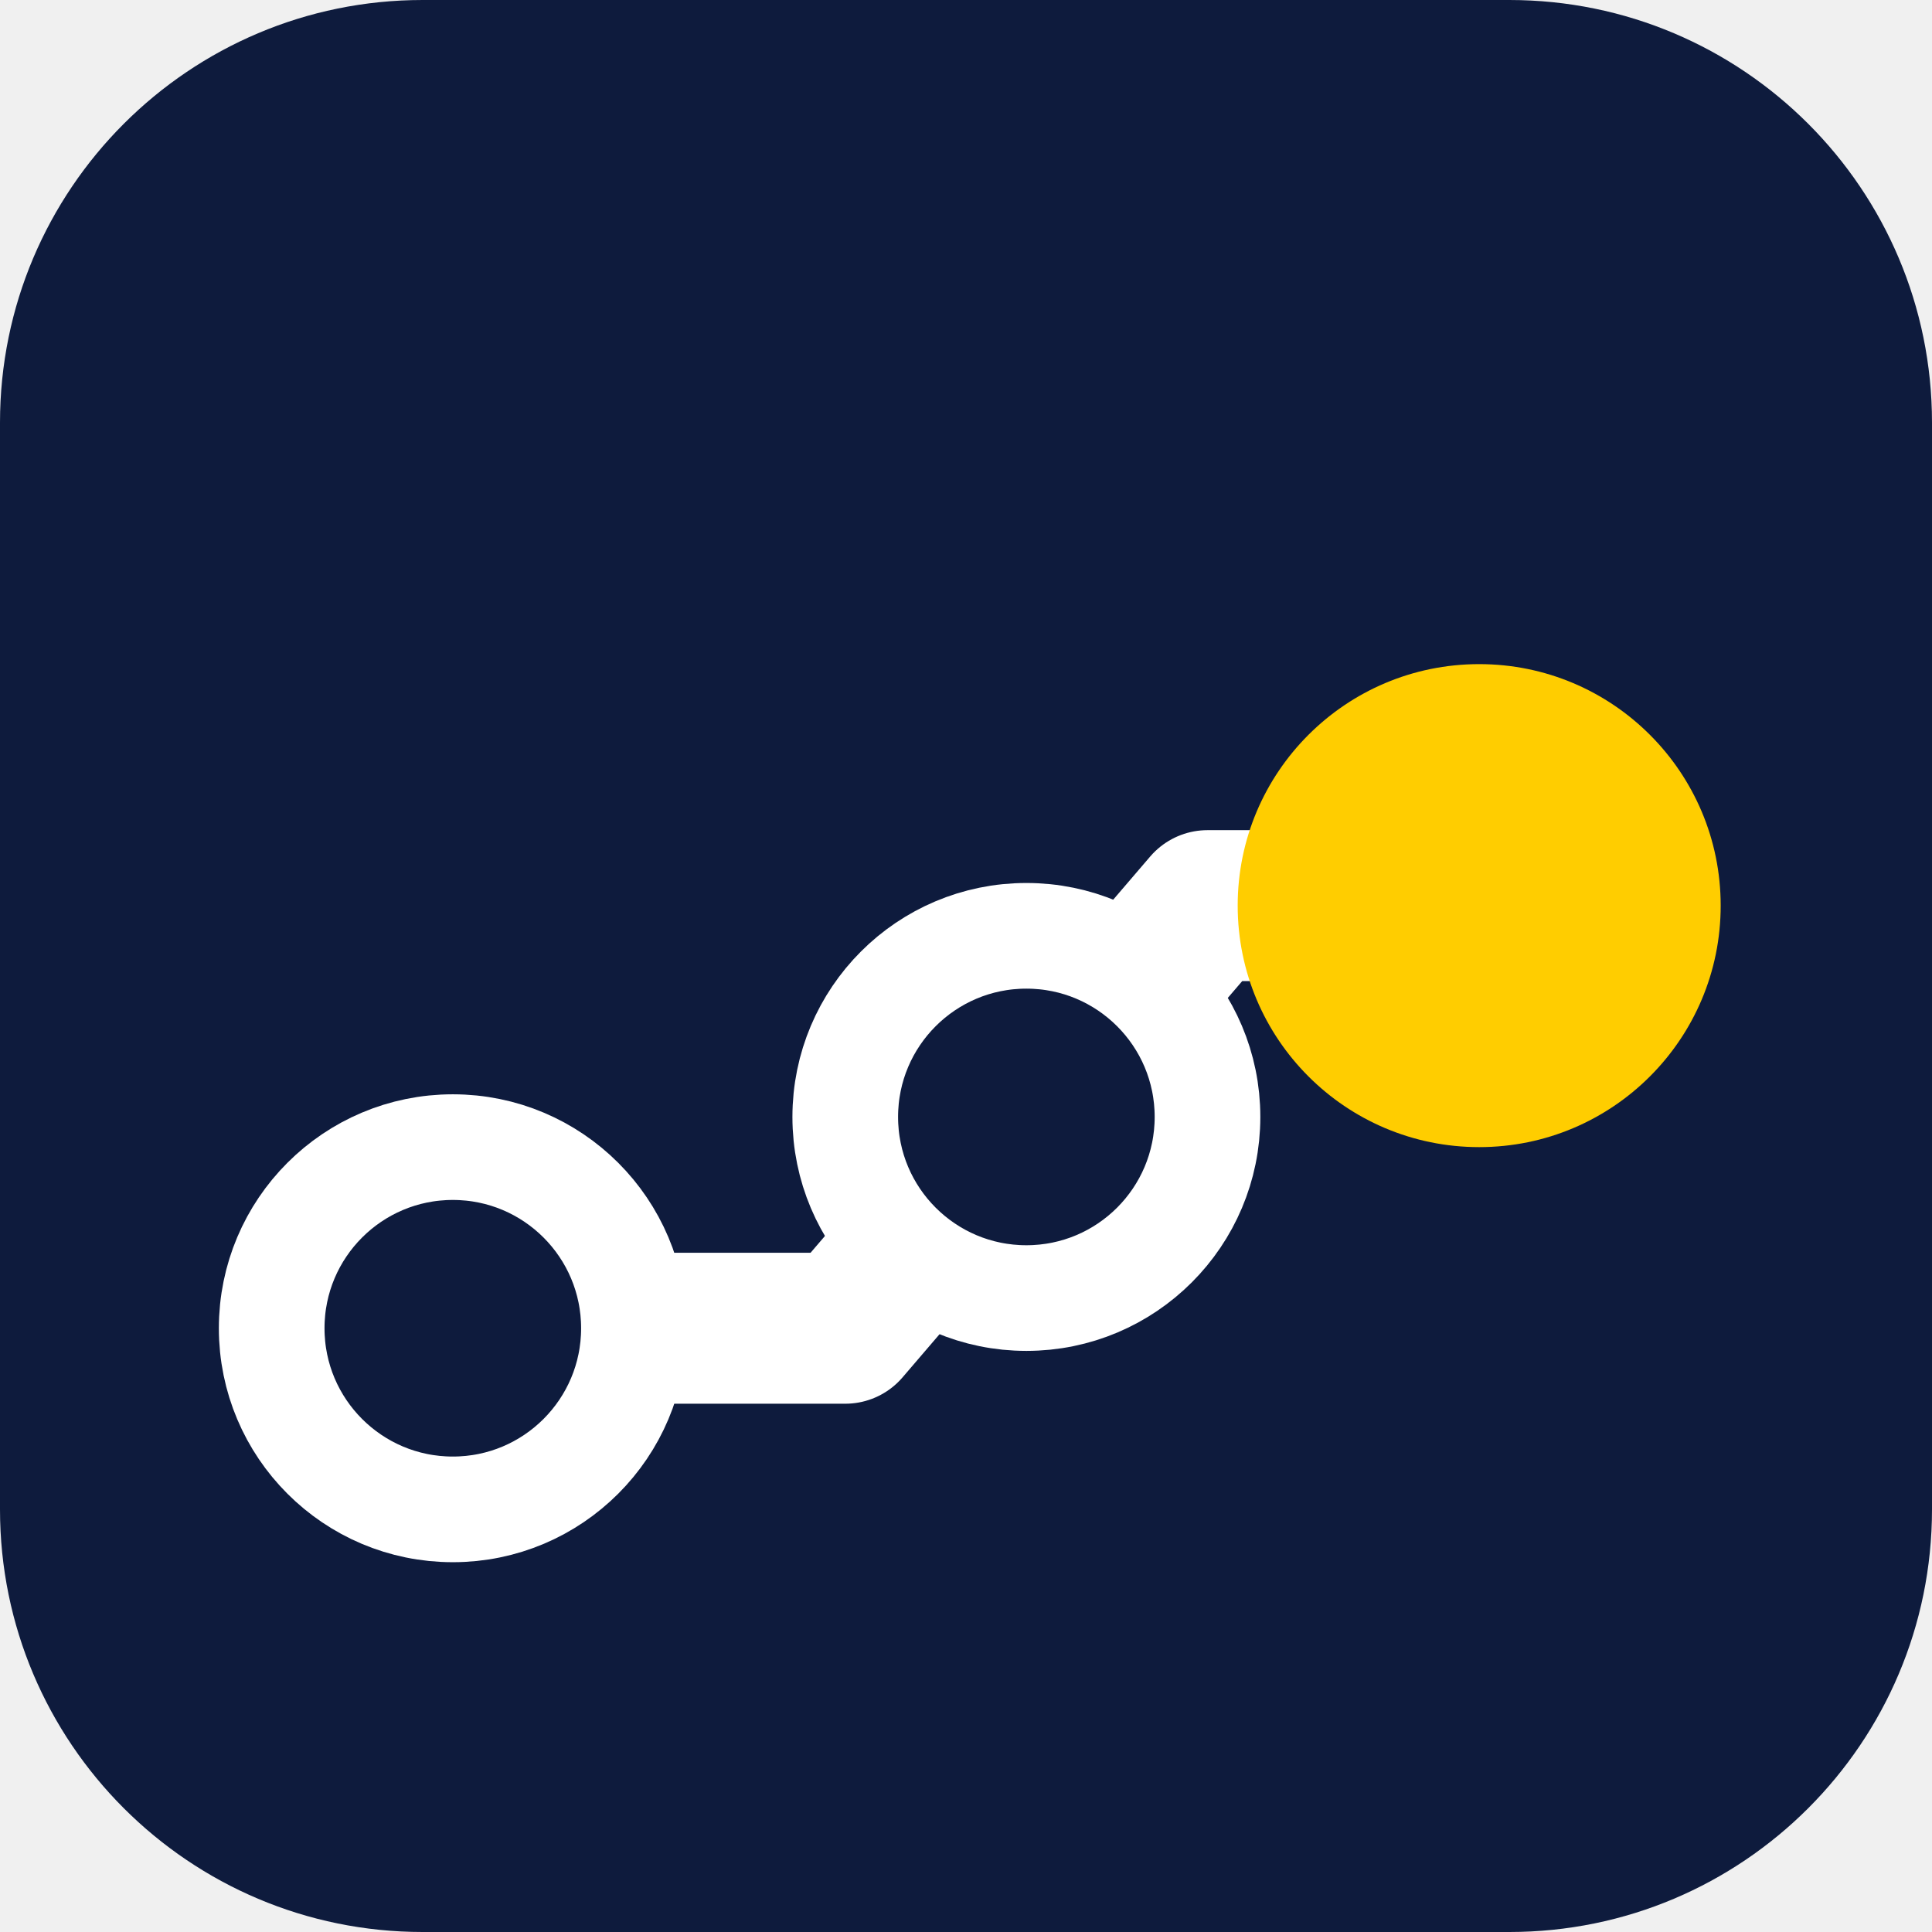
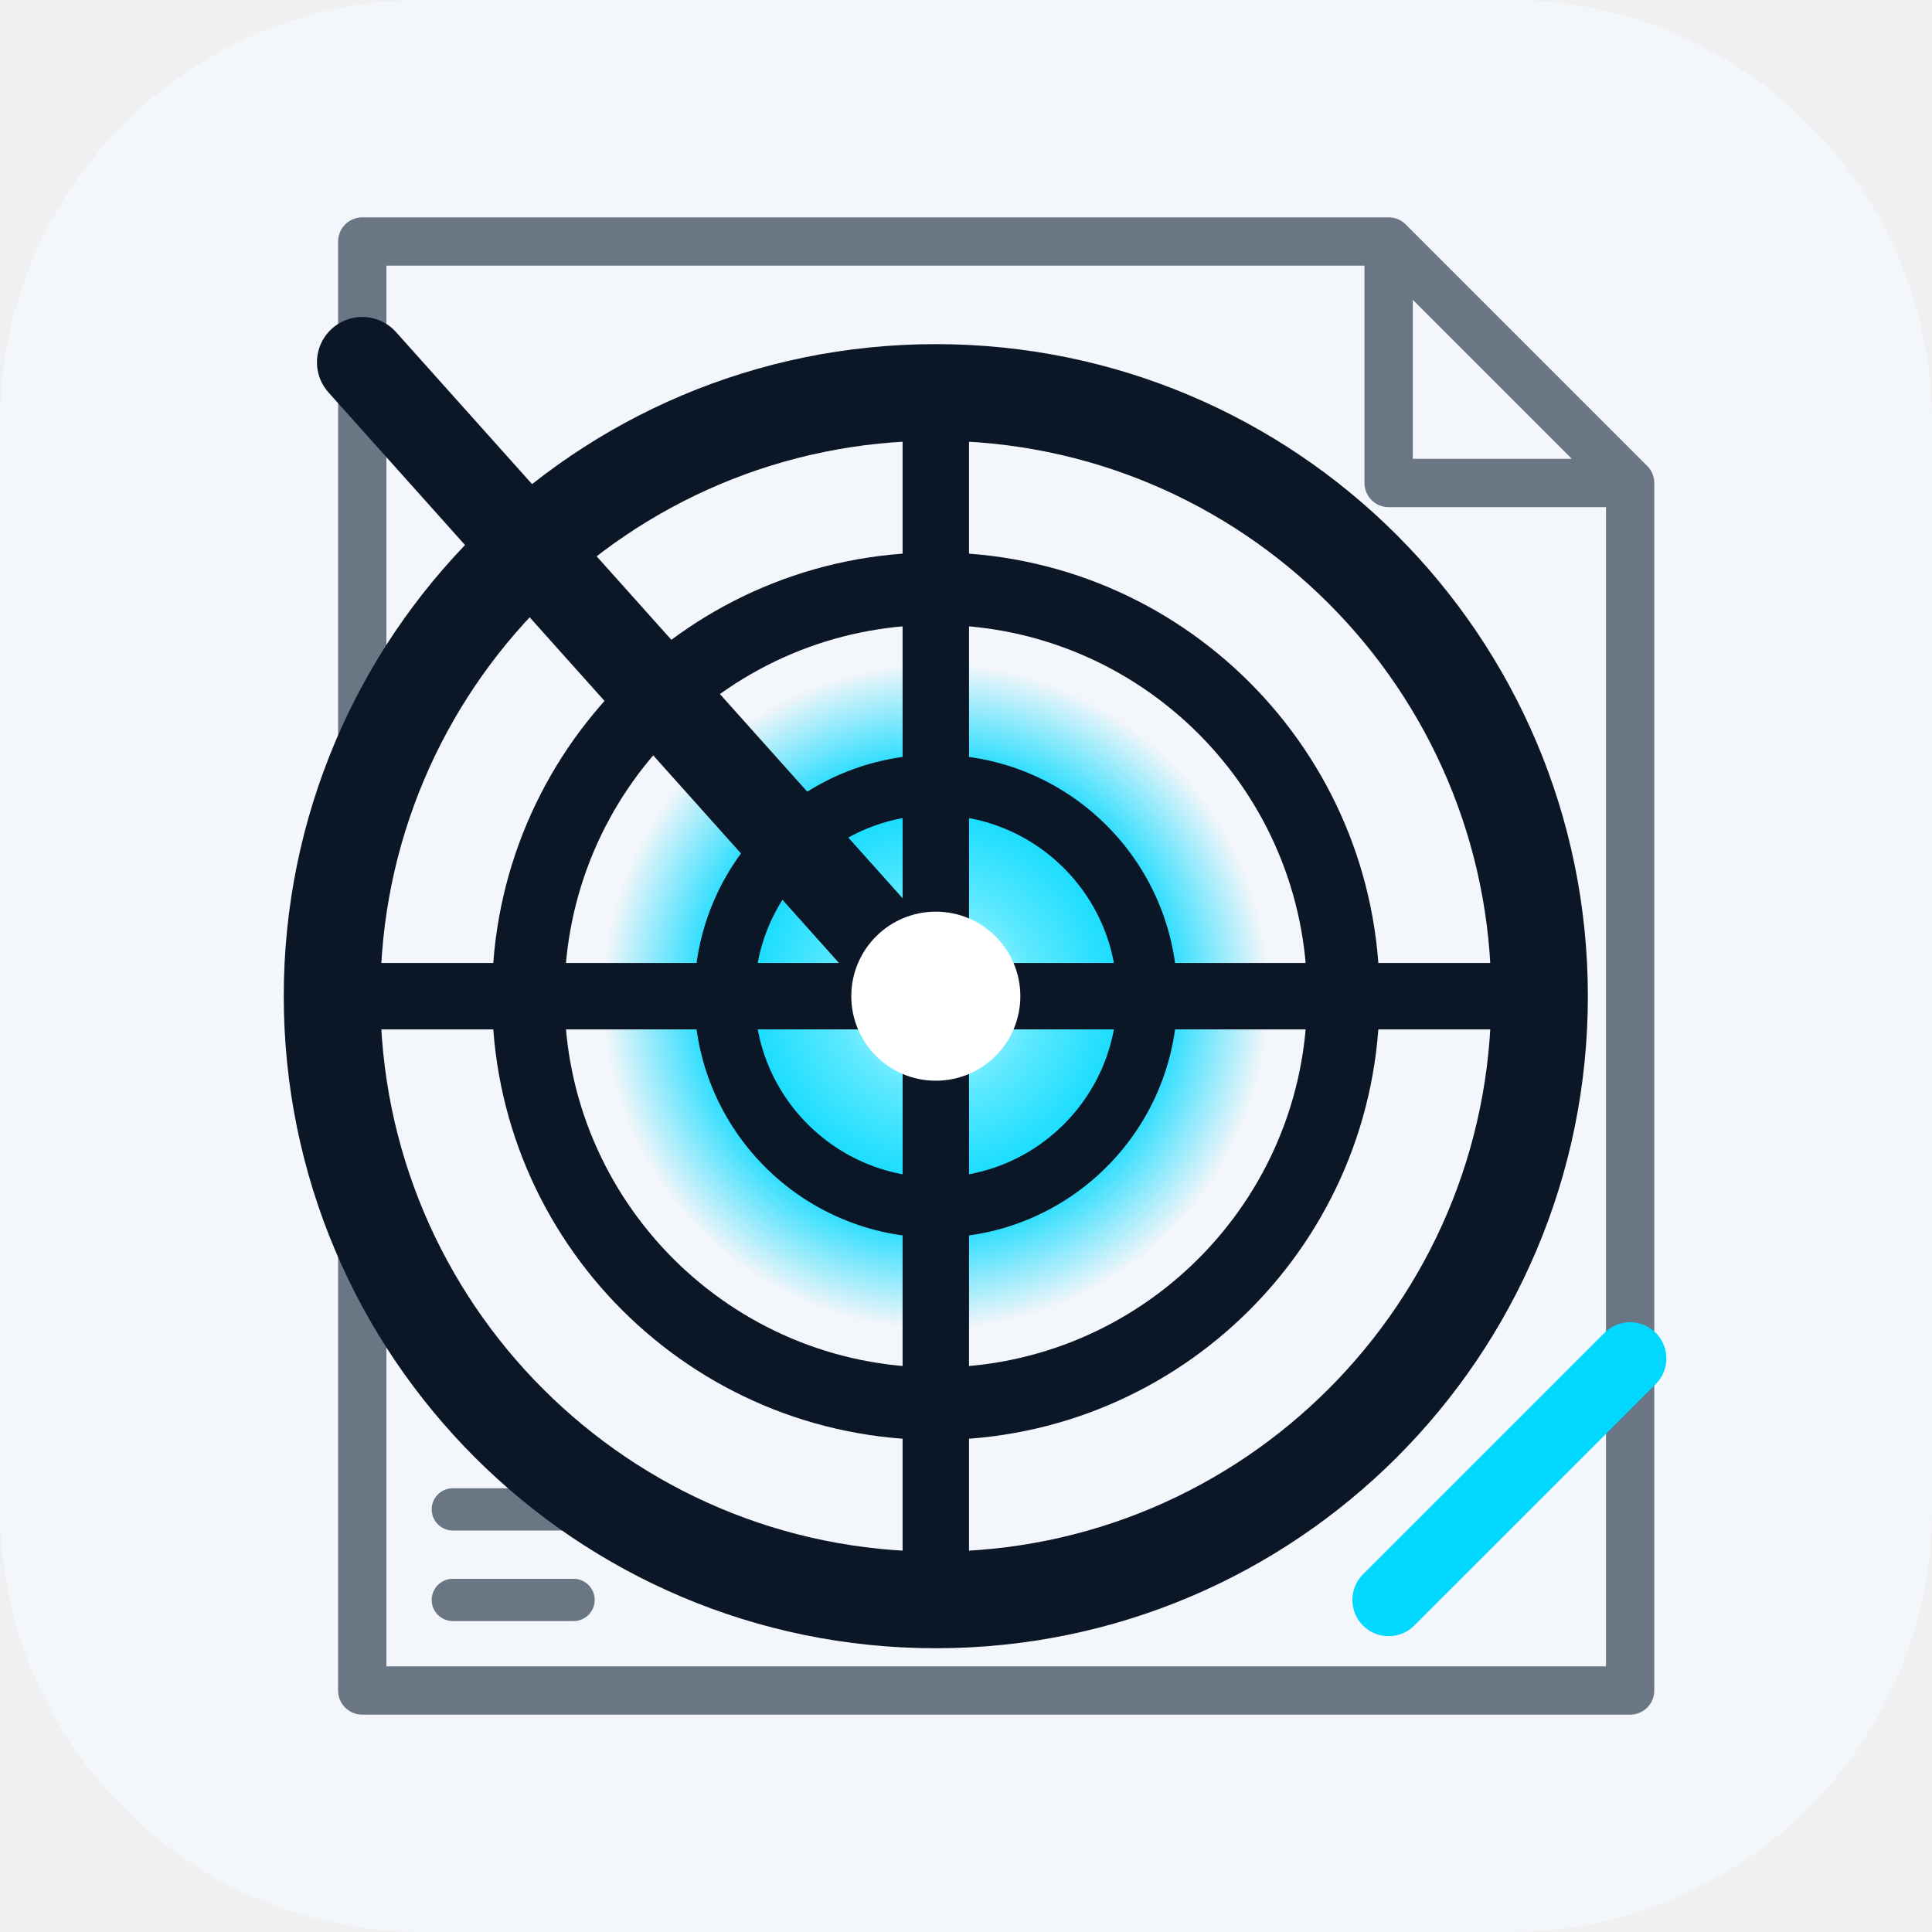
<svg xmlns="http://www.w3.org/2000/svg" viewBox="0 0 64 64">
-   <rect width="64" height="64" rx="14" fill="#0e1b3d" />
-   <path d="M14 44h14l12-14h10" fill="none" stroke="#fff" stroke-width="5" stroke-linecap="round" stroke-linejoin="round" />
-   <circle cx="15" cy="44" r="6" fill="#0e1b3d" stroke="#fff" stroke-width="3.5" />
-   <circle cx="34" cy="37" r="6" fill="#0e1b3d" stroke="#fff" stroke-width="3.5" />
-   <circle cx="49" cy="30" r="8" fill="#ffcd00" />
+   <defs>
+     <radialGradient id="brillo">
+       <stop offset="0" stop-color="#e8fdff" />
+       <stop offset=".3" stop-color="#5ee9ff" />
+       <stop offset=".65" stop-color="#00d8ff" />
+       <stop offset="1" stop-color="#00d8ff" stop-opacity="0" />
+     </radialGradient>
+   </defs>
+   <rect width="64" height="64" rx="14" fill="#f3f6fa" />
+   <path d="M12 8h34l8 8v40H12z M46 8v8h8" fill="#f3f6fa" stroke="#6b7685" stroke-width="1.6" stroke-linejoin="round" />
+   <path d="M15 50h6M15 53h4" stroke="#6b7685" stroke-width="1.4" stroke-linecap="round" />
+   <circle cx="31" cy="33" r="20" fill="#f3f6fa" stroke="#0b1626" stroke-width="3.2" />
+   <circle cx="31" cy="33" r="13.5" fill="none" stroke="#0b1626" stroke-width="2.4" />
+   <circle cx="31" cy="33" r="11" fill="url(#brillo)" />
+   <circle cx="31" cy="33" r="7" fill="none" stroke="#0b1626" stroke-width="2" />
+   <path d="M31 13v40M11 33h40" stroke="#0b1626" stroke-width="2.2" />
+   <path d="M12 12 29 31" stroke="#0b1626" stroke-width="3" stroke-linecap="round" />
+   <circle cx="31" cy="33" r="2.8" fill="#ffffff" />
+   <path d="M46 53 54 45" stroke="#00d8ff" stroke-width="2.4" stroke-linecap="round" />
</svg>
